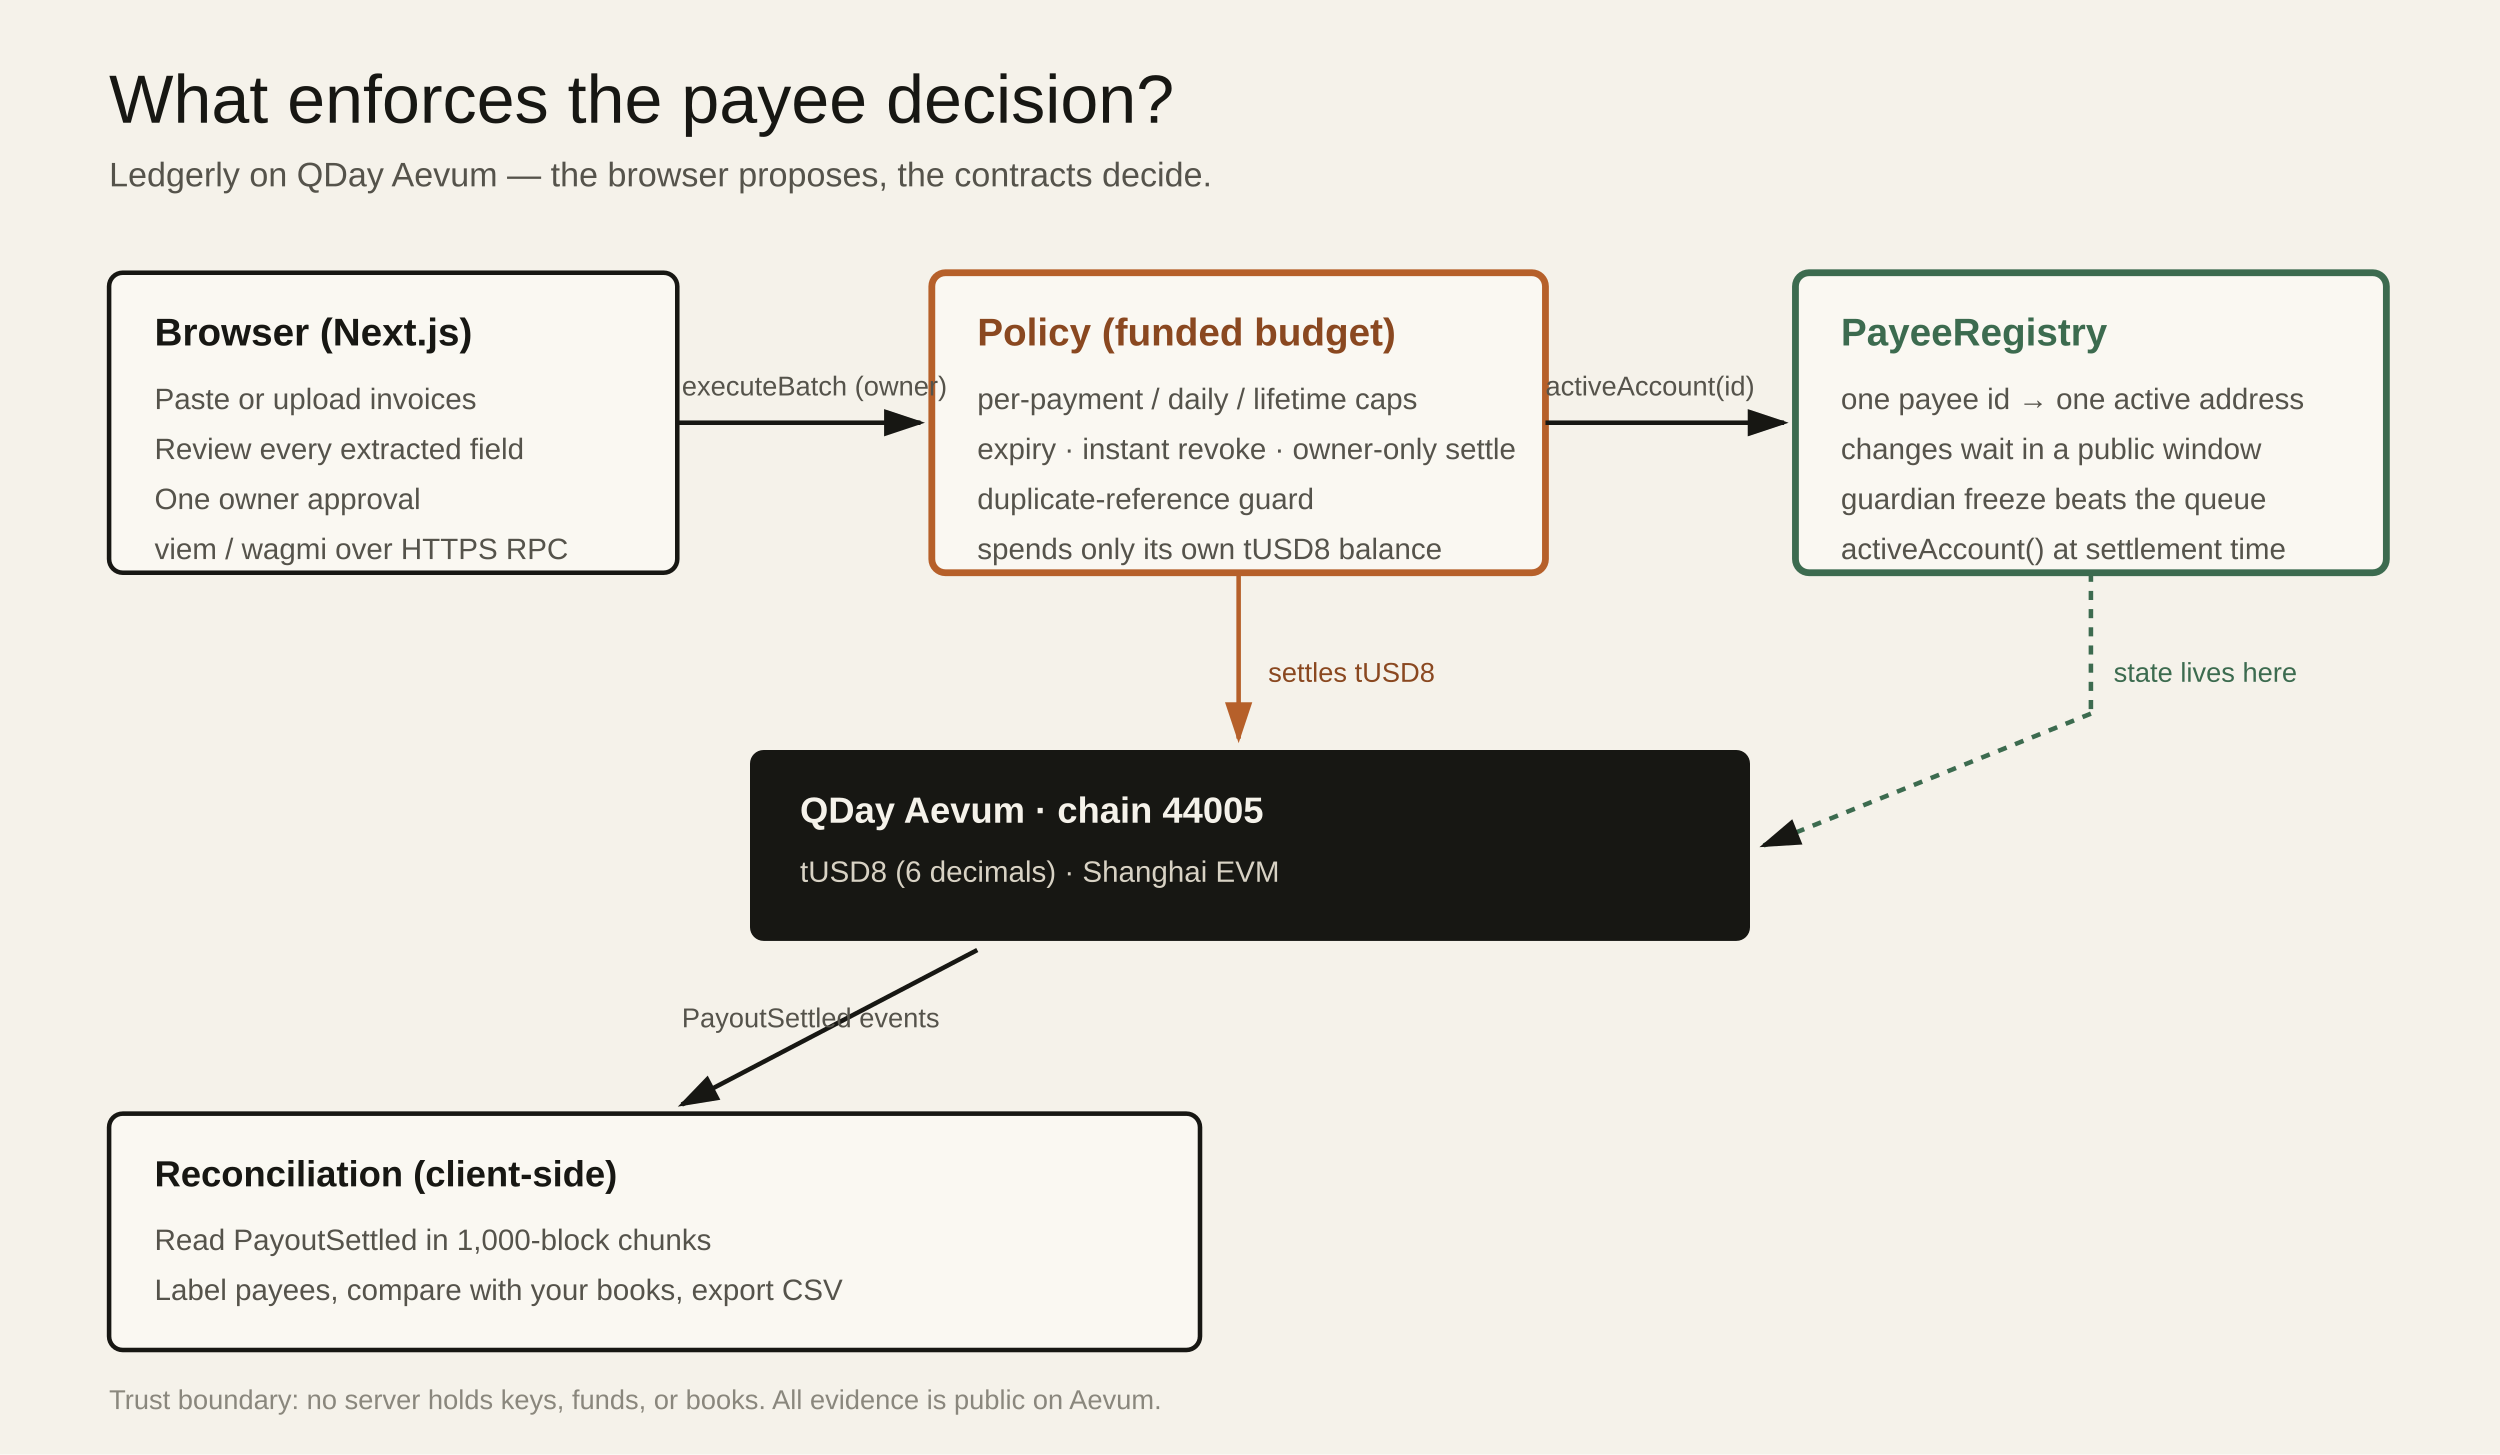
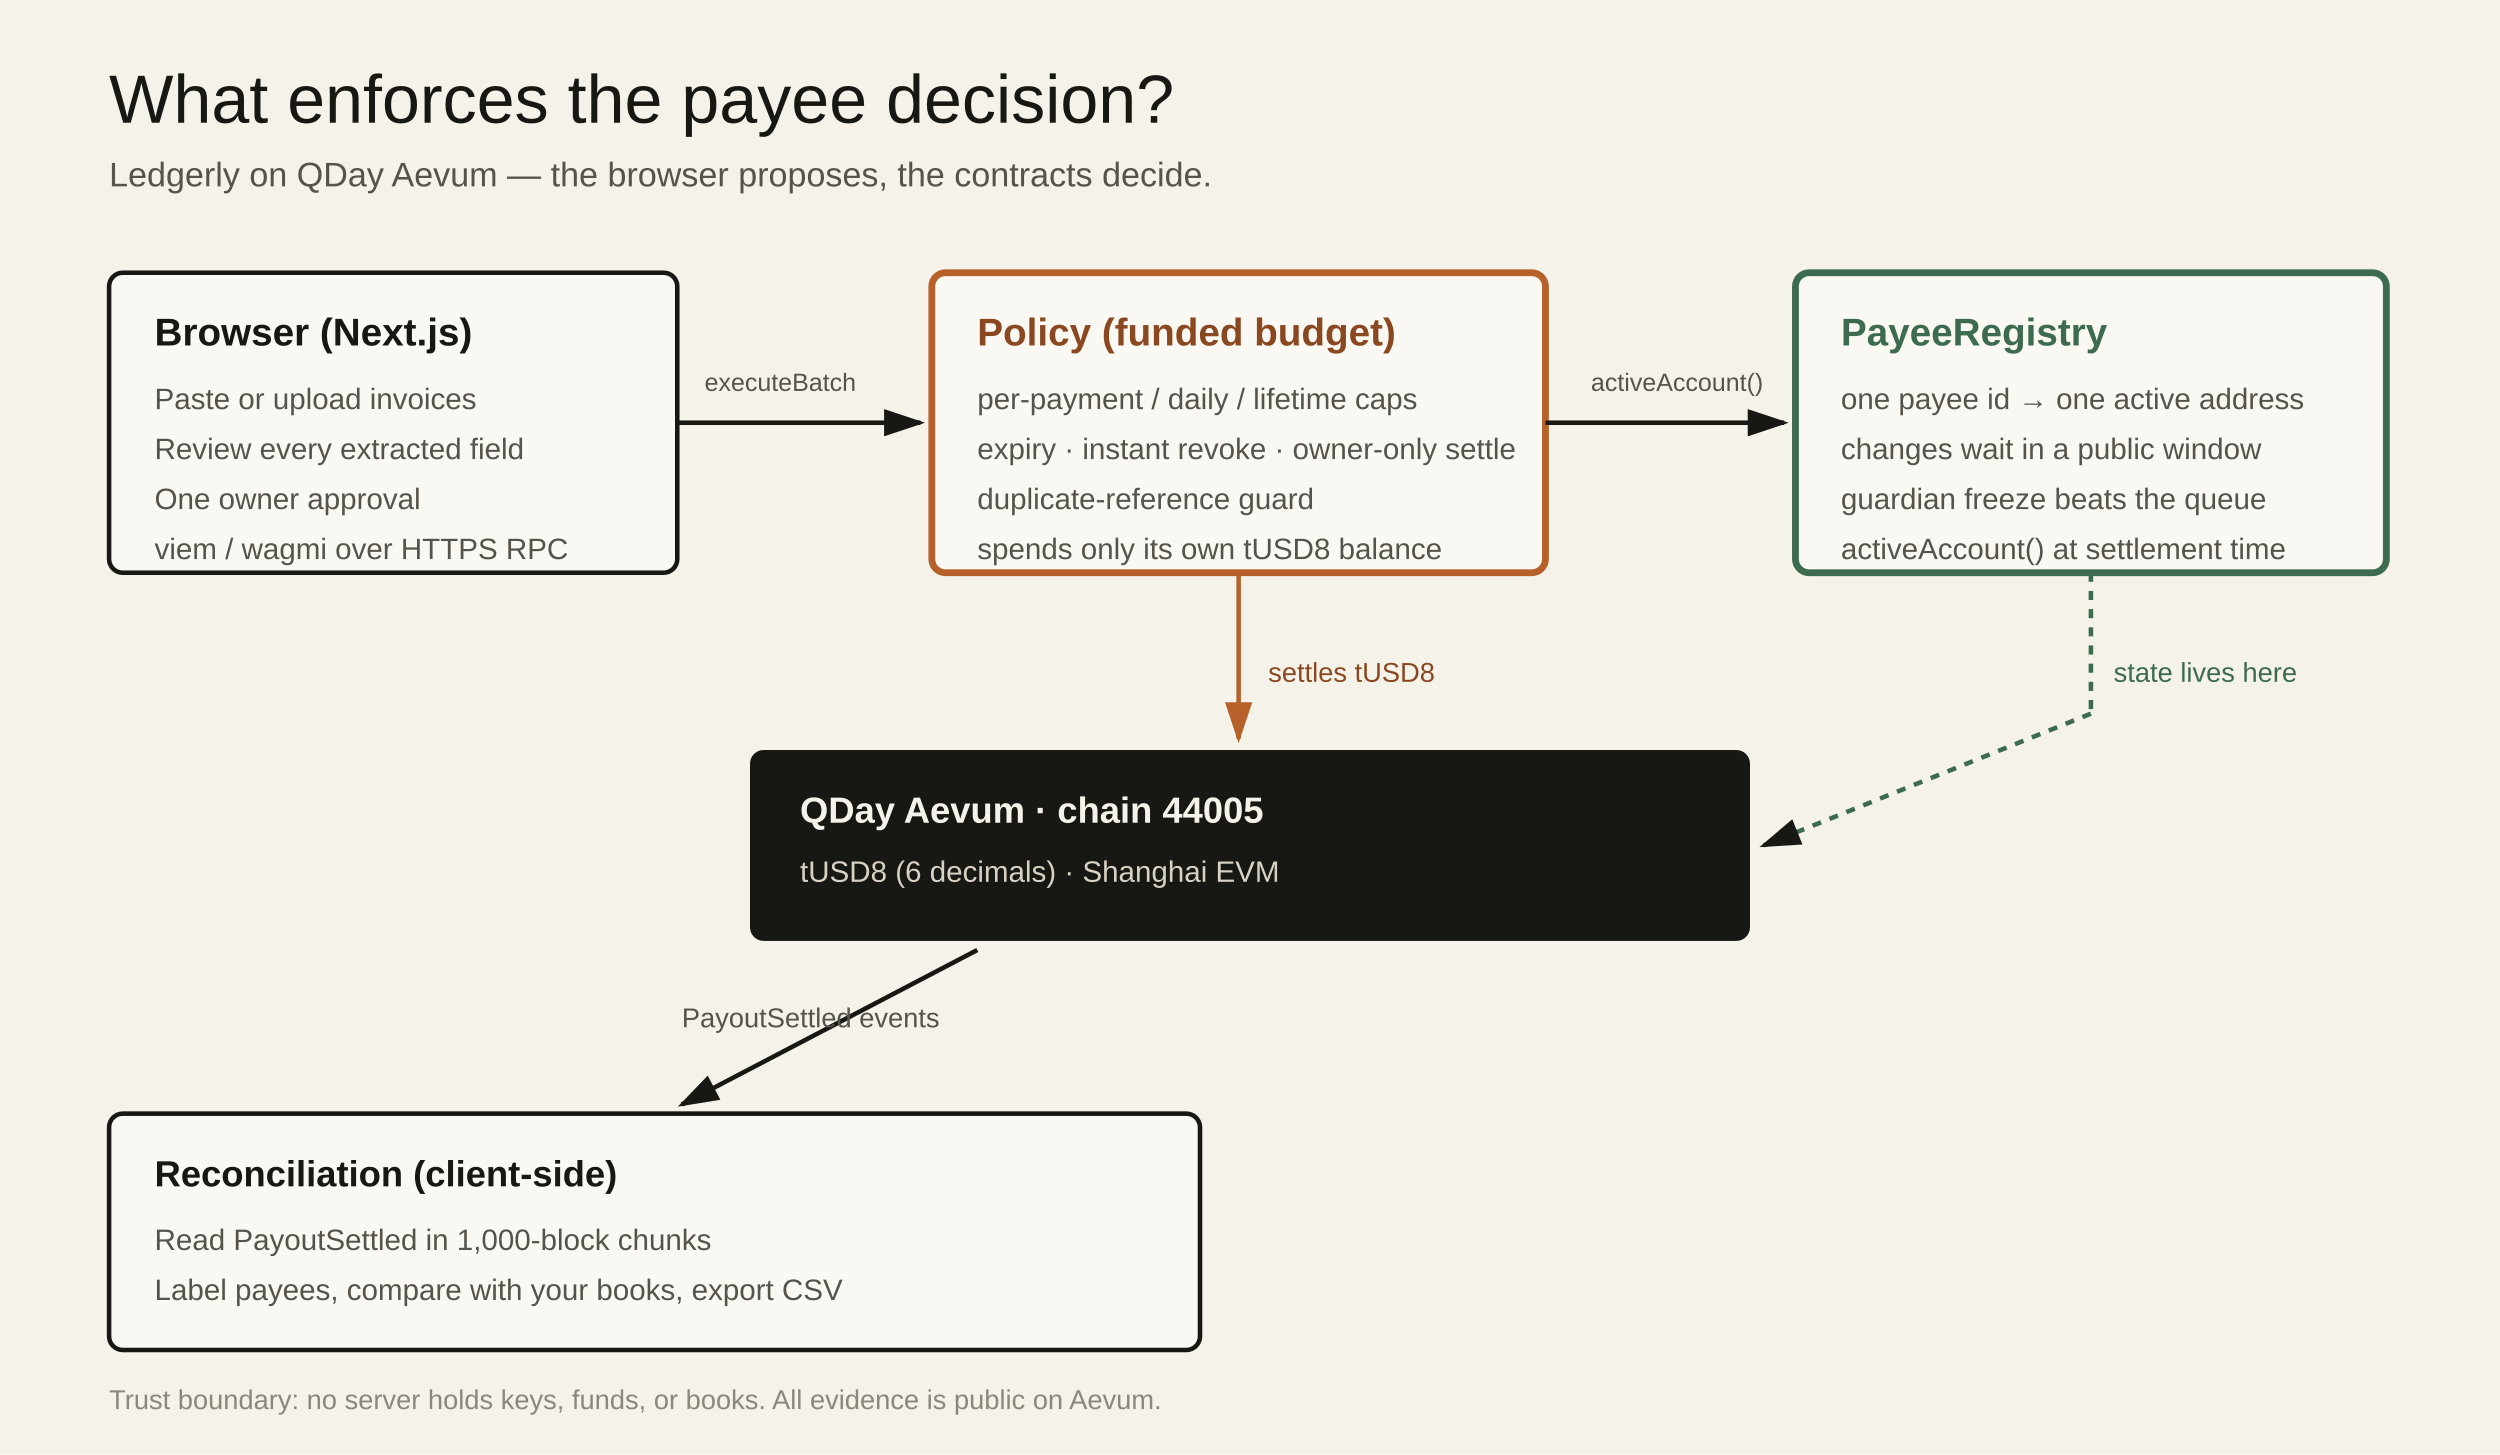
<svg xmlns="http://www.w3.org/2000/svg" width="1100" height="640" viewBox="0 0 1100 640" font-family="Arial, Helvetica, sans-serif">
  <rect width="1100" height="640" fill="#f5f2ea" />
  <text x="48" y="54" font-size="30" fill="#171713">What enforces the payee decision?</text>
  <text x="48" y="82" font-size="15" fill="#55534b">Ledgerly on QDay Aevum — the browser proposes, the contracts decide.</text>
  <defs>
    <marker id="arrow" markerWidth="10" markerHeight="10" refX="8" refY="3" orient="auto">
      <path d="M0,0 L0,6 L9,3 z" fill="#171713" />
    </marker>
    <marker id="arrow-copper" markerWidth="10" markerHeight="10" refX="8" refY="3" orient="auto">
      <path d="M0,0 L0,6 L9,3 z" fill="#b6602a" />
    </marker>
  </defs>
  <rect x="48" y="120" width="250" height="132" rx="6" fill="#faf8f2" stroke="#171713" stroke-width="2" />
  <text x="68" y="152" font-size="17" font-weight="bold" fill="#171713">Browser (Next.js)</text>
  <text x="68" y="180" font-size="13" fill="#55534b">Paste or upload invoices</text>
  <text x="68" y="202" font-size="13" fill="#55534b">Review every extracted field</text>
  <text x="68" y="224" font-size="13" fill="#55534b">One owner approval</text>
  <text x="68" y="246" font-size="13" fill="#55534b">viem / wagmi over HTTPS RPC</text>
  <rect x="410" y="120" width="270" height="132" rx="6" fill="#faf8f2" stroke="#b6602a" stroke-width="3" />
  <text x="430" y="152" font-size="17" font-weight="bold" fill="#8a4820">Policy (funded budget)</text>
  <text x="430" y="180" font-size="13" fill="#55534b">per-payment / daily / lifetime caps</text>
  <text x="430" y="202" font-size="13" fill="#55534b">expiry · instant revoke · owner-only settle</text>
  <text x="430" y="224" font-size="13" fill="#55534b">duplicate-reference guard</text>
  <text x="430" y="246" font-size="13" fill="#55534b">spends only its own tUSD8 balance</text>
  <rect x="790" y="120" width="260" height="132" rx="6" fill="#faf8f2" stroke="#3c6b4f" stroke-width="3" />
  <text x="810" y="152" font-size="17" font-weight="bold" fill="#3c6b4f">PayeeRegistry</text>
  <text x="810" y="180" font-size="13" fill="#55534b">one payee id → one active address</text>
  <text x="810" y="202" font-size="13" fill="#55534b">changes wait in a public window</text>
  <text x="810" y="224" font-size="13" fill="#55534b">guardian freeze beats the queue</text>
  <text x="810" y="246" font-size="13" fill="#55534b">activeAccount() at settlement time</text>
  <line x1="298" y1="186" x2="405" y2="186" stroke="#171713" stroke-width="2" marker-end="url(#arrow)" />
-   <text x="300" y="174" font-size="12" fill="#55534b">executeBatch (owner)</text>
+   <text x="310" y="172" font-size="11" fill="#55534b">executeBatch</text>
  <line x1="680" y1="186" x2="785" y2="186" stroke="#171713" stroke-width="2" marker-end="url(#arrow)" />
-   <text x="680" y="174" font-size="12" fill="#55534b">activeAccount(id)</text>
+   <text x="700" y="172" font-size="11" fill="#55534b">activeAccount()</text>
  <rect x="330" y="330" width="440" height="84" rx="6" fill="#171713" />
  <text x="352" y="362" font-size="16" font-weight="bold" fill="#f5f2ea">QDay Aevum · chain 44005</text>
  <text x="352" y="388" font-size="13" fill="#d8d2c4">tUSD8 (6 decimals) · Shanghai EVM</text>
  <line x1="545" y1="252" x2="545" y2="325" stroke="#b6602a" stroke-width="2" marker-end="url(#arrow-copper)" />
  <text x="558" y="300" font-size="12" fill="#8a4820">settles tUSD8</text>
  <line x1="920" y1="252" x2="920" y2="314" stroke="#3c6b4f" stroke-width="2" stroke-dasharray="4 4" />
  <line x1="920" y1="314" x2="776" y2="372" stroke="#3c6b4f" stroke-width="2" stroke-dasharray="4 4" marker-end="url(#arrow)" />
  <text x="930" y="300" font-size="12" fill="#3c6b4f">state lives here</text>
  <line x1="430" y1="418" x2="300" y2="486" stroke="#171713" stroke-width="2" marker-end="url(#arrow)" />
  <text x="300" y="452" font-size="12" fill="#55534b">PayoutSettled events</text>
  <rect x="48" y="490" width="480" height="104" rx="6" fill="#faf8f2" stroke="#171713" stroke-width="2" />
  <text x="68" y="522" font-size="16" font-weight="bold" fill="#171713">Reconciliation (client-side)</text>
  <text x="68" y="550" font-size="13" fill="#55534b">Read PayoutSettled in 1,000-block chunks</text>
  <text x="68" y="572" font-size="13" fill="#55534b">Label payees, compare with your books, export CSV</text>
  <text x="48" y="620" font-size="12" fill="#8a877d">Trust boundary: no server holds keys, funds, or books. All evidence is public on Aevum.</text>
</svg>
